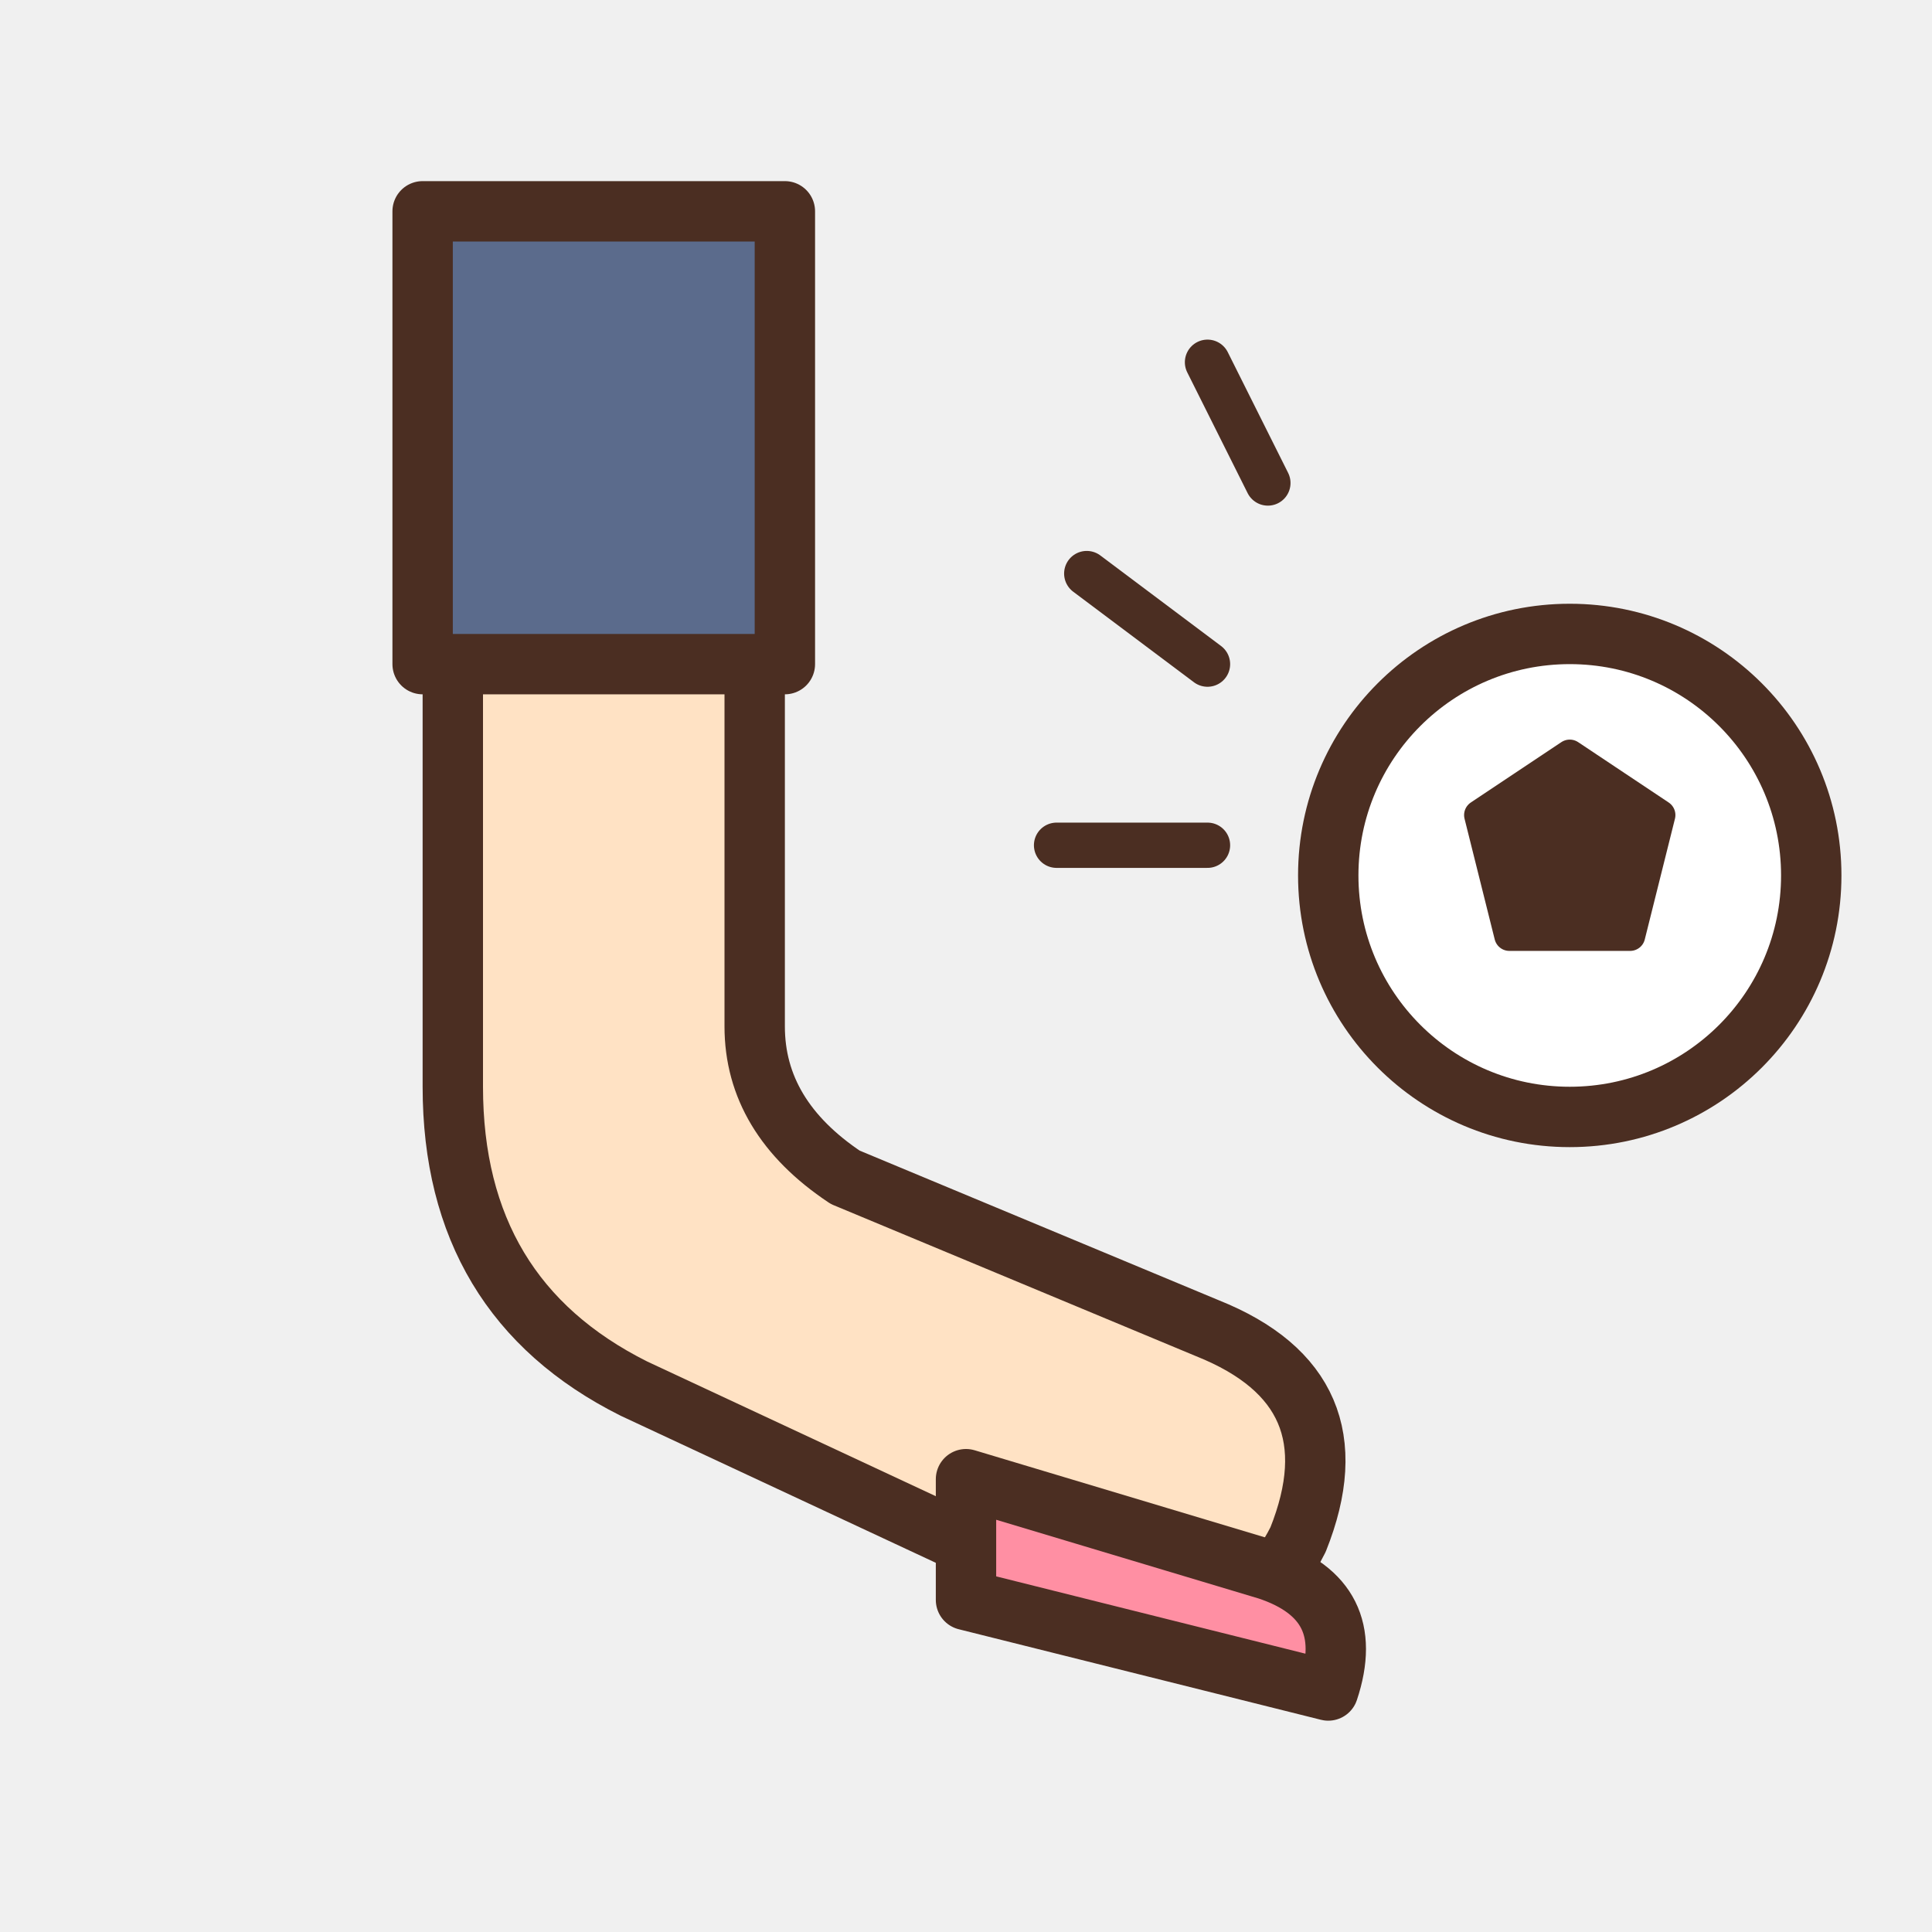
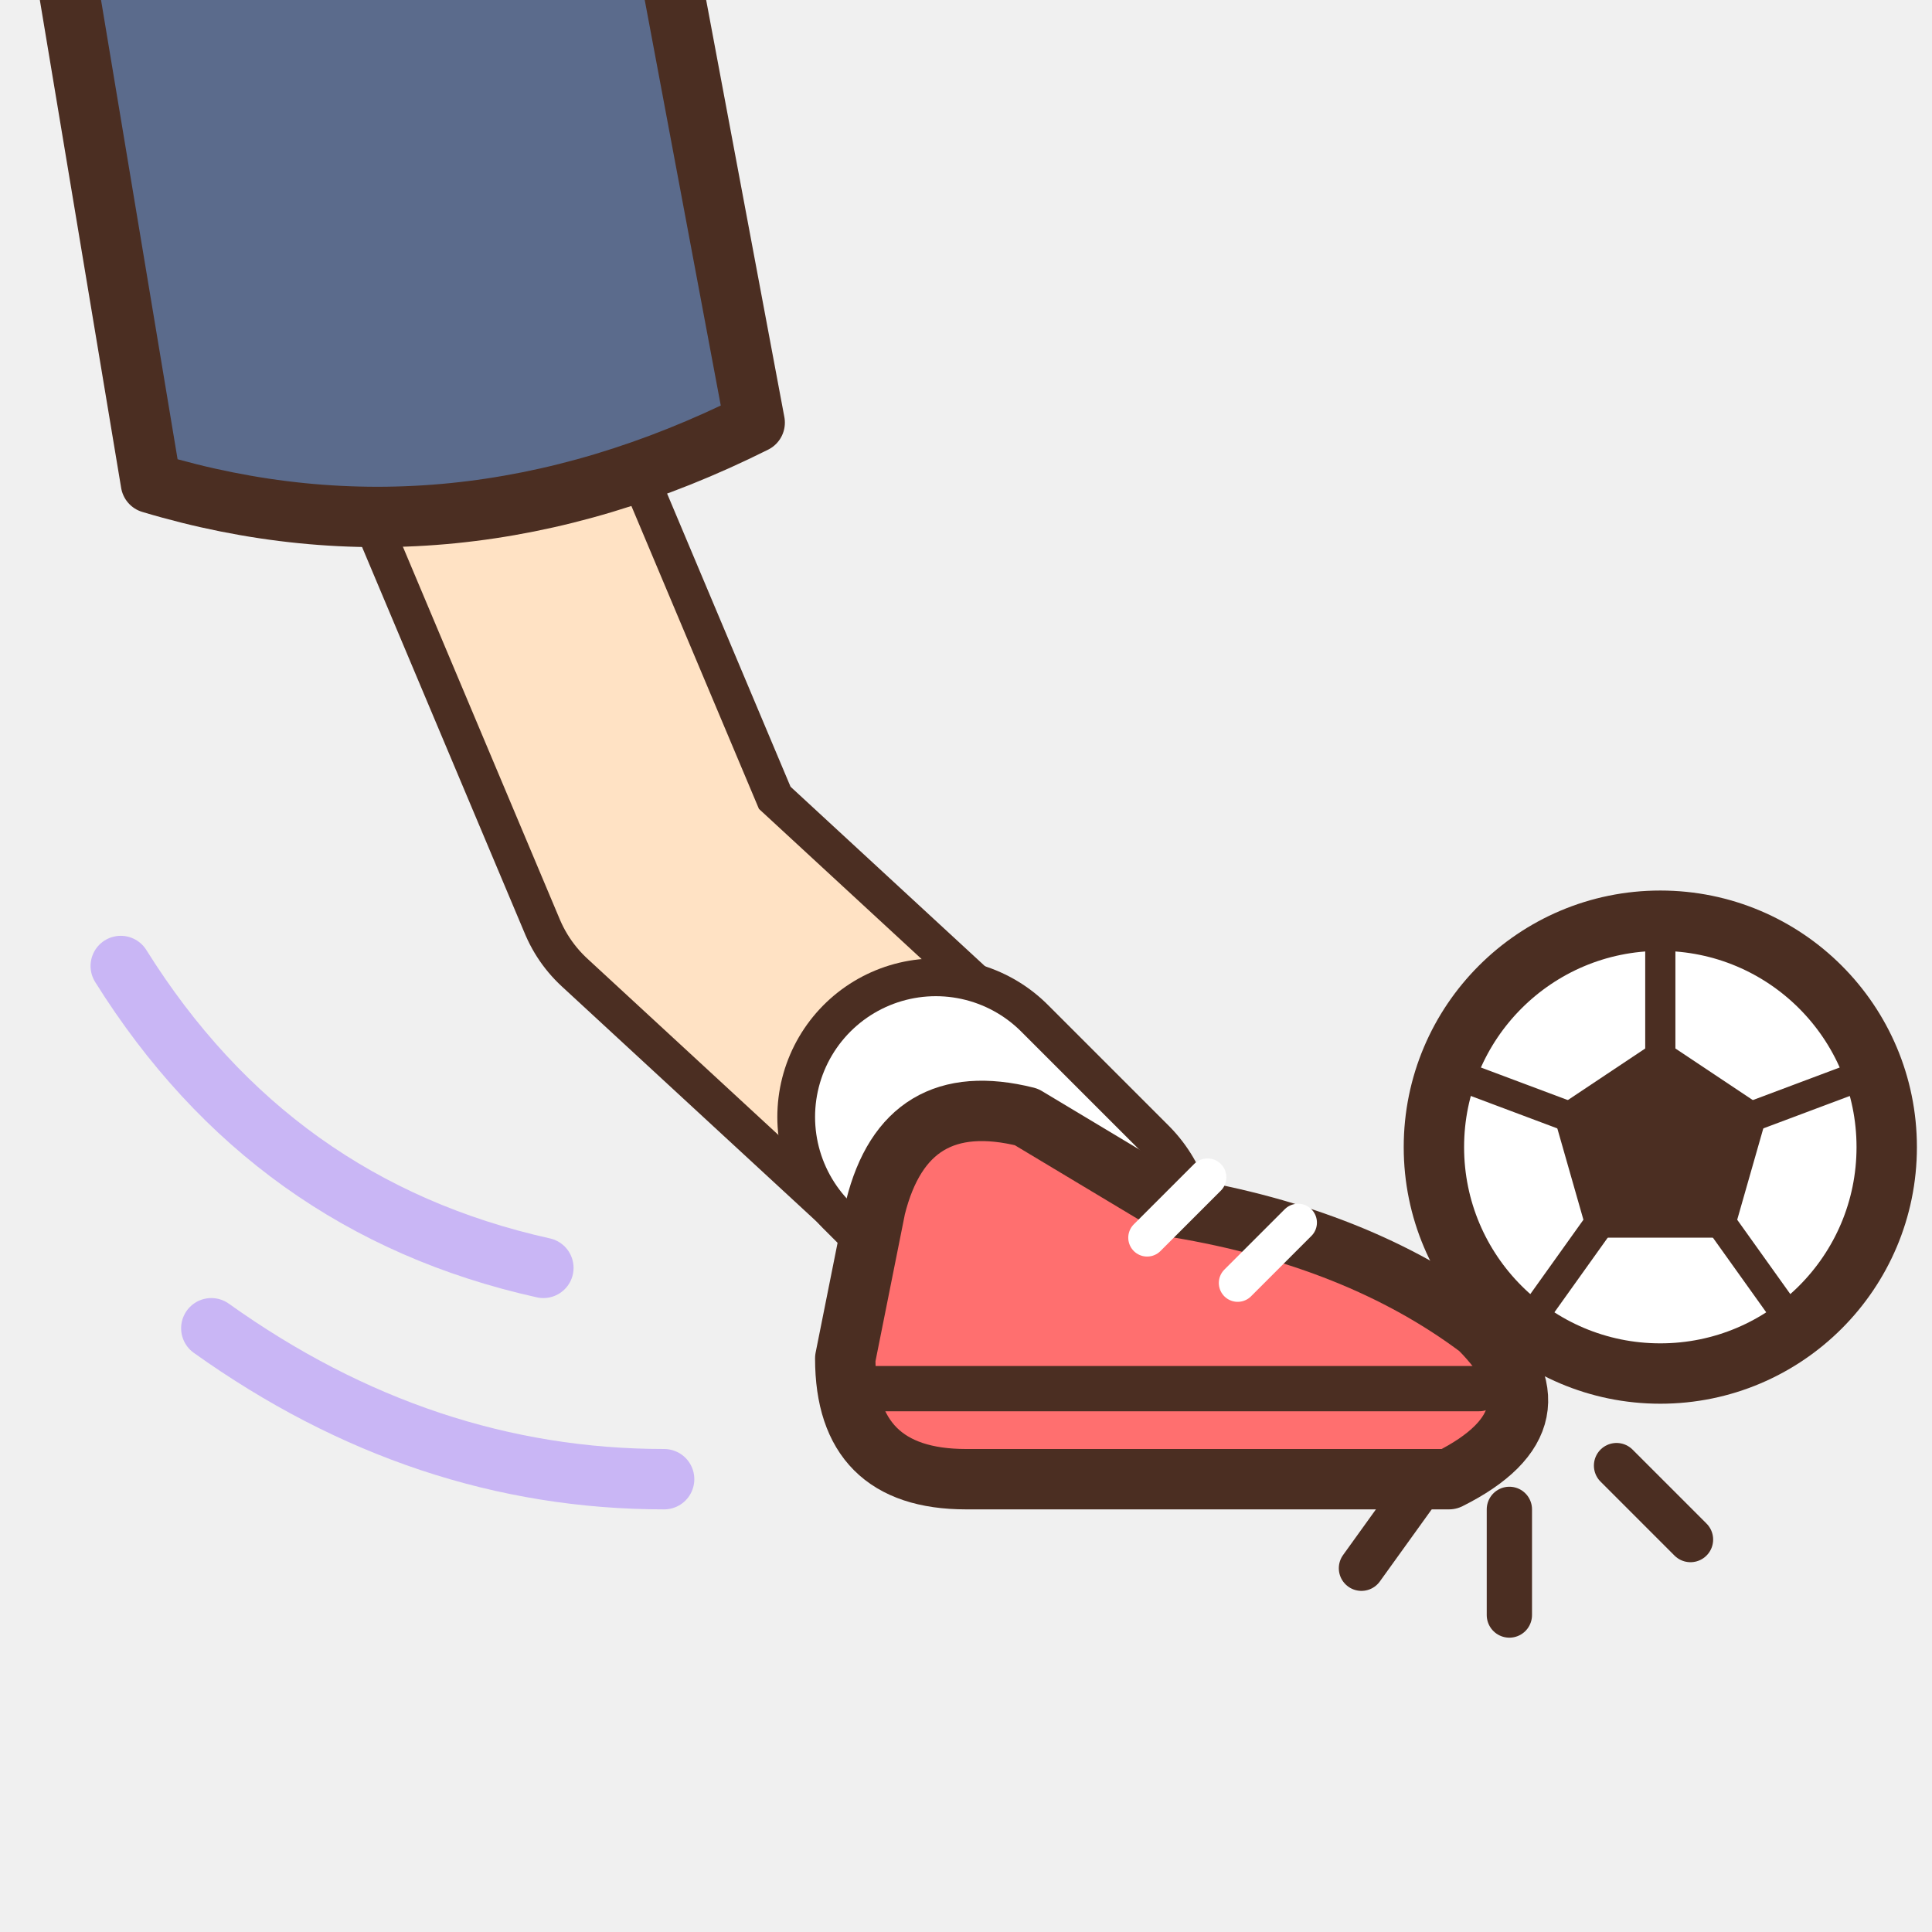
<svg xmlns="http://www.w3.org/2000/svg" viewBox="0 0 128 128">
  <g stroke="#4b2e22" stroke-width="4" stroke-linejoin="round" stroke-linecap="round">
-     <path d="M30 16h20v52q0 6 6 10l24 10q10 4 6 14-4 8-14 4l-30-14q-12-6-12-20Z" fill="#ffe2c4" />
-     <path d="M28 14h24v30H28Z" fill="#5b6b8c" />
-     <path d="M64 98l20 6q6 2 4 8l-24-6Z" fill="#ff8fa3" />
-     <circle cx="104" cy="58" r="16" fill="#ffffff" />
-     <path d="M104 50l6 4-2 8h-8l-2-8Z" fill="#4b2e22" stroke-width="2" />
-     <path d="M80 44l-8-6M80 56H70M84 32l-4-8" stroke-width="3" />
+     <path d="M8 64q10 16 28 20M14 88q14 10 30 10" fill="none" stroke="#c9b6f5" stroke-width="4" />
+     <path d="M28 20L44 58L70 82" fill="none" stroke="#4b2e22" stroke-width="20" />
+     <path d="M28 20L44 58L70 82" fill="none" stroke="#ffe2c4" stroke-width="15" />
+     <path d="M62 74L70 82" fill="none" stroke="#4b2e22" stroke-width="21" />
+     <path d="M62 74L70 82" fill="none" stroke="#ffffff" stroke-width="16" />
+     <path d="M58 80q2-8 10-6l10 6q12 2 20 8 6 6-2 10H64q-8 0-8-8Z" fill="#ff6f6f" />
+     <path d="M57 92h41" stroke-width="3" />
+     <path d="M76 82l4-4M82 85l4-4" stroke="#ffffff" stroke-width="2.5" />
+     <path d="M4-4h40l6 32q-20 10-40 4Z" fill="#5b6b8c" />
+     <circle cx="110" cy="76" r="15" fill="#ffffff" />
+     <path d="M110 70l6 4-2 7h-8l-2-7Z" fill="#4b2e22" stroke-width="2" />
+     <path d="M110 70v-9M116 74l8-3M114 81l5 7M106 81l-5 7M104 74l-8-3" stroke-width="2" />
+     <path d="M107.1 97.1L112.0 102.0" stroke-width="3" />
+     <path d="M100.0 100.0L100.0 107.0" stroke-width="3" />
+     <path d="M94.3 98.2L90.2 103.9" stroke-width="3" />
  </g>
</svg>
